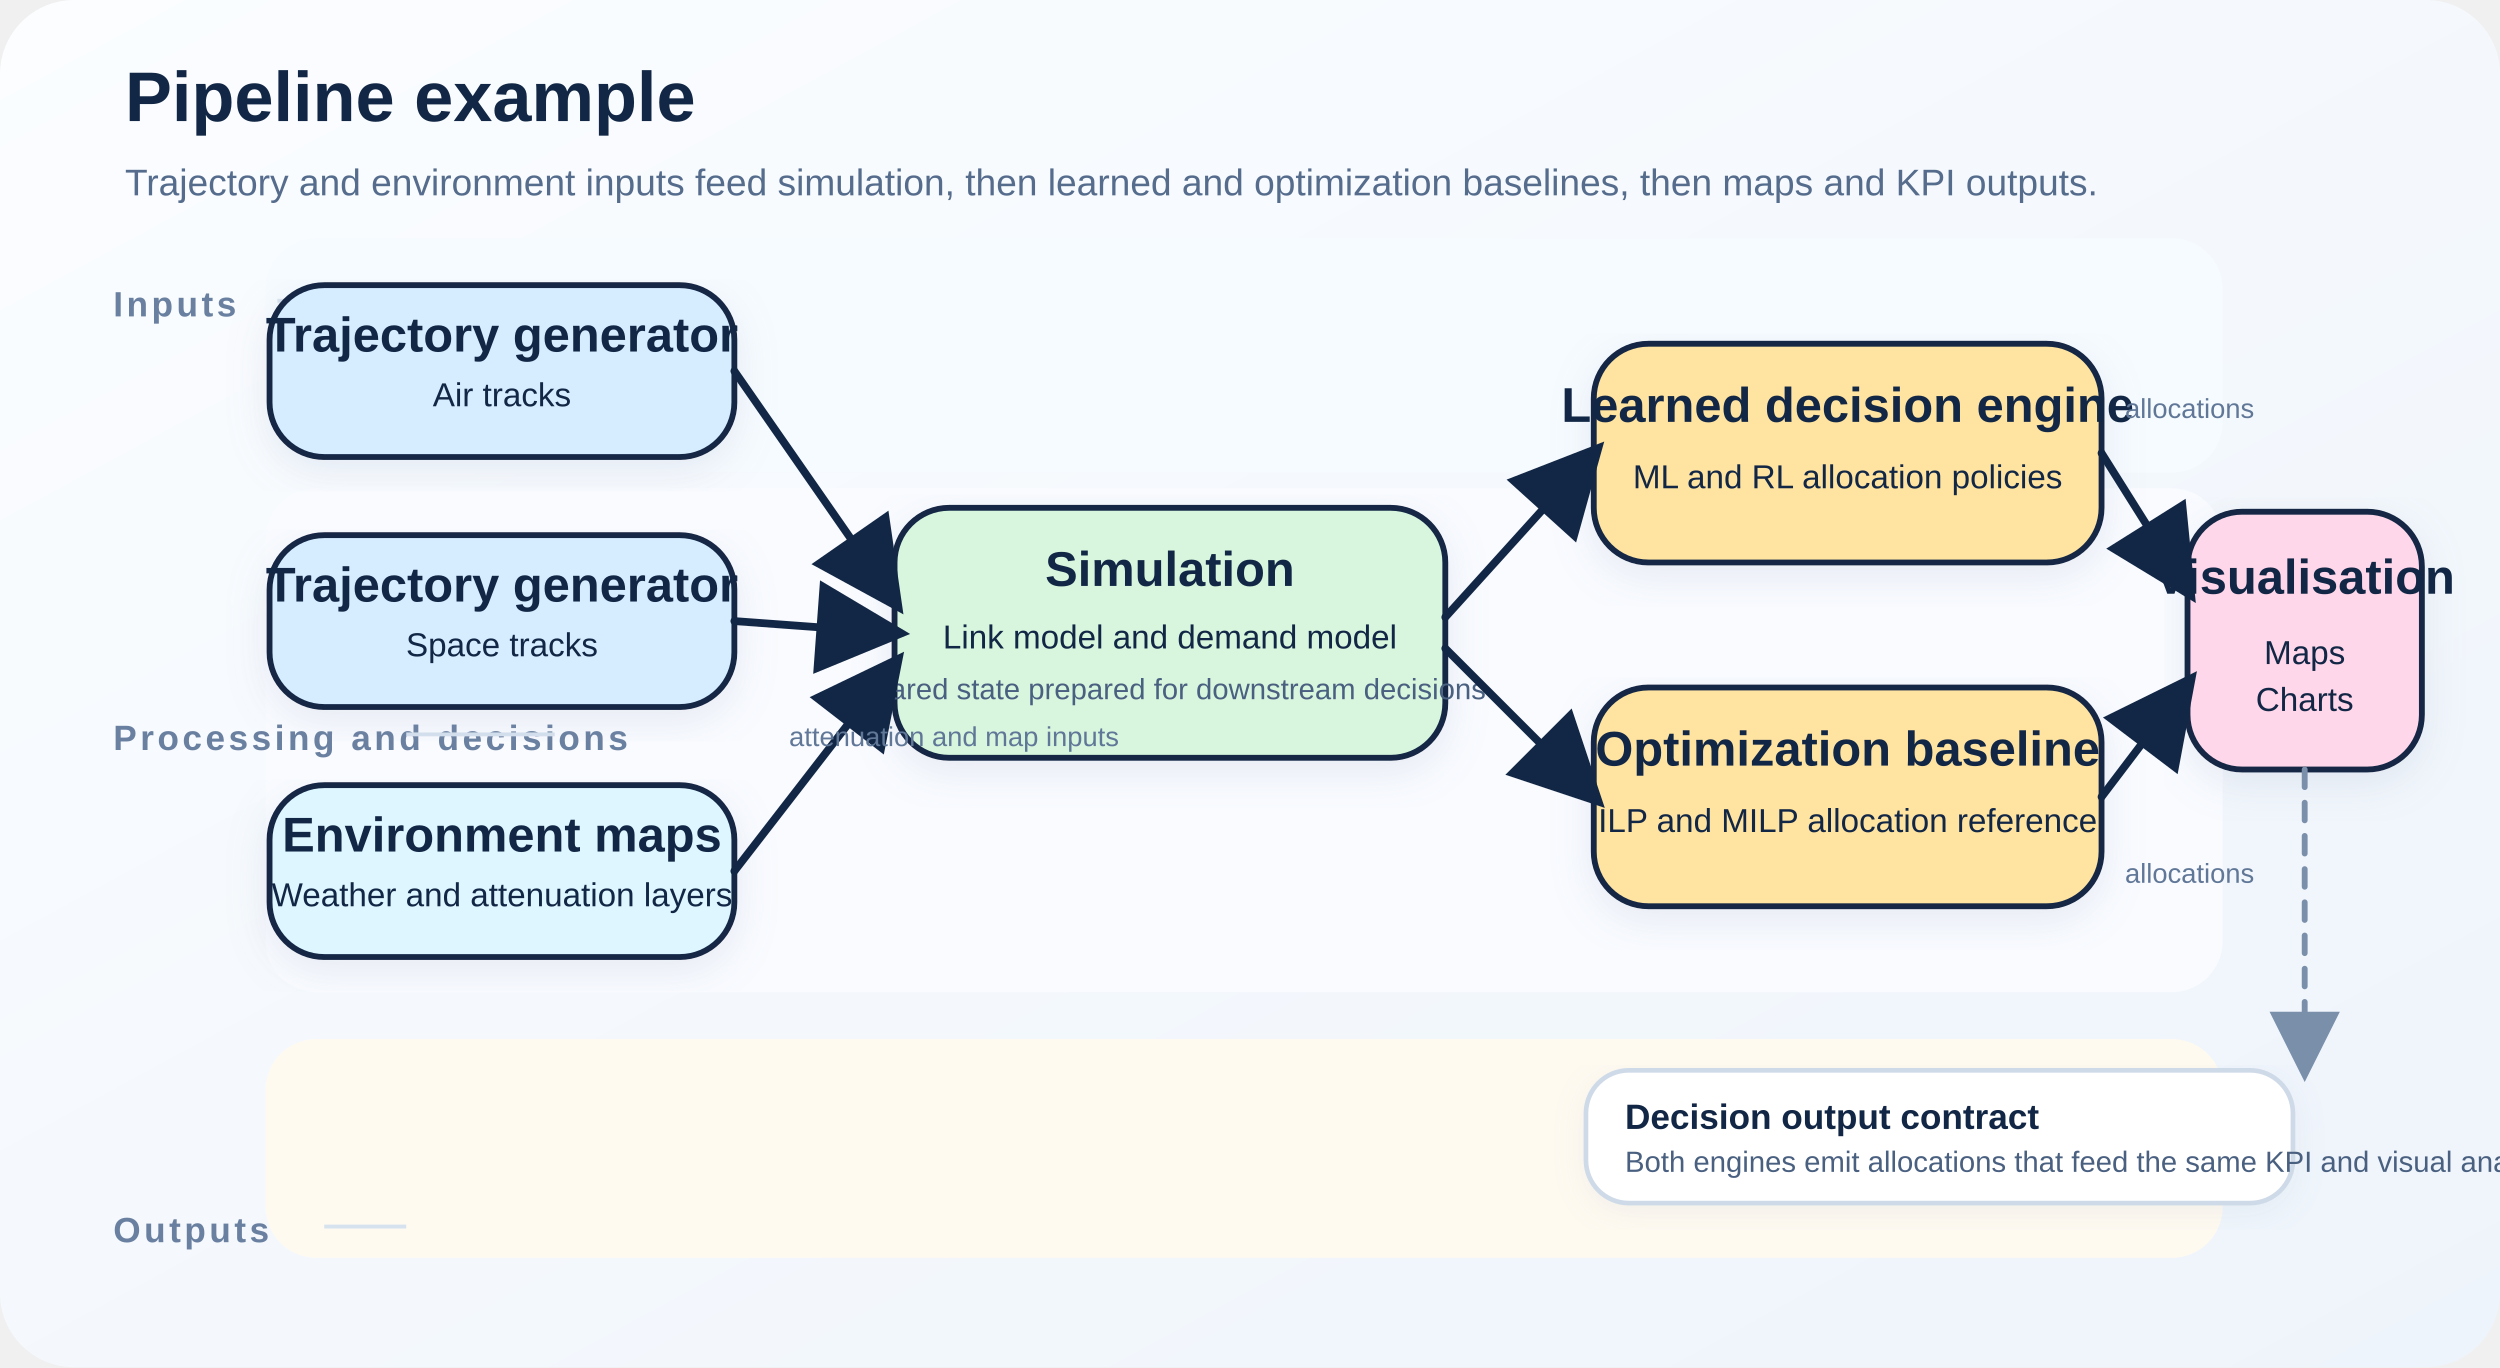
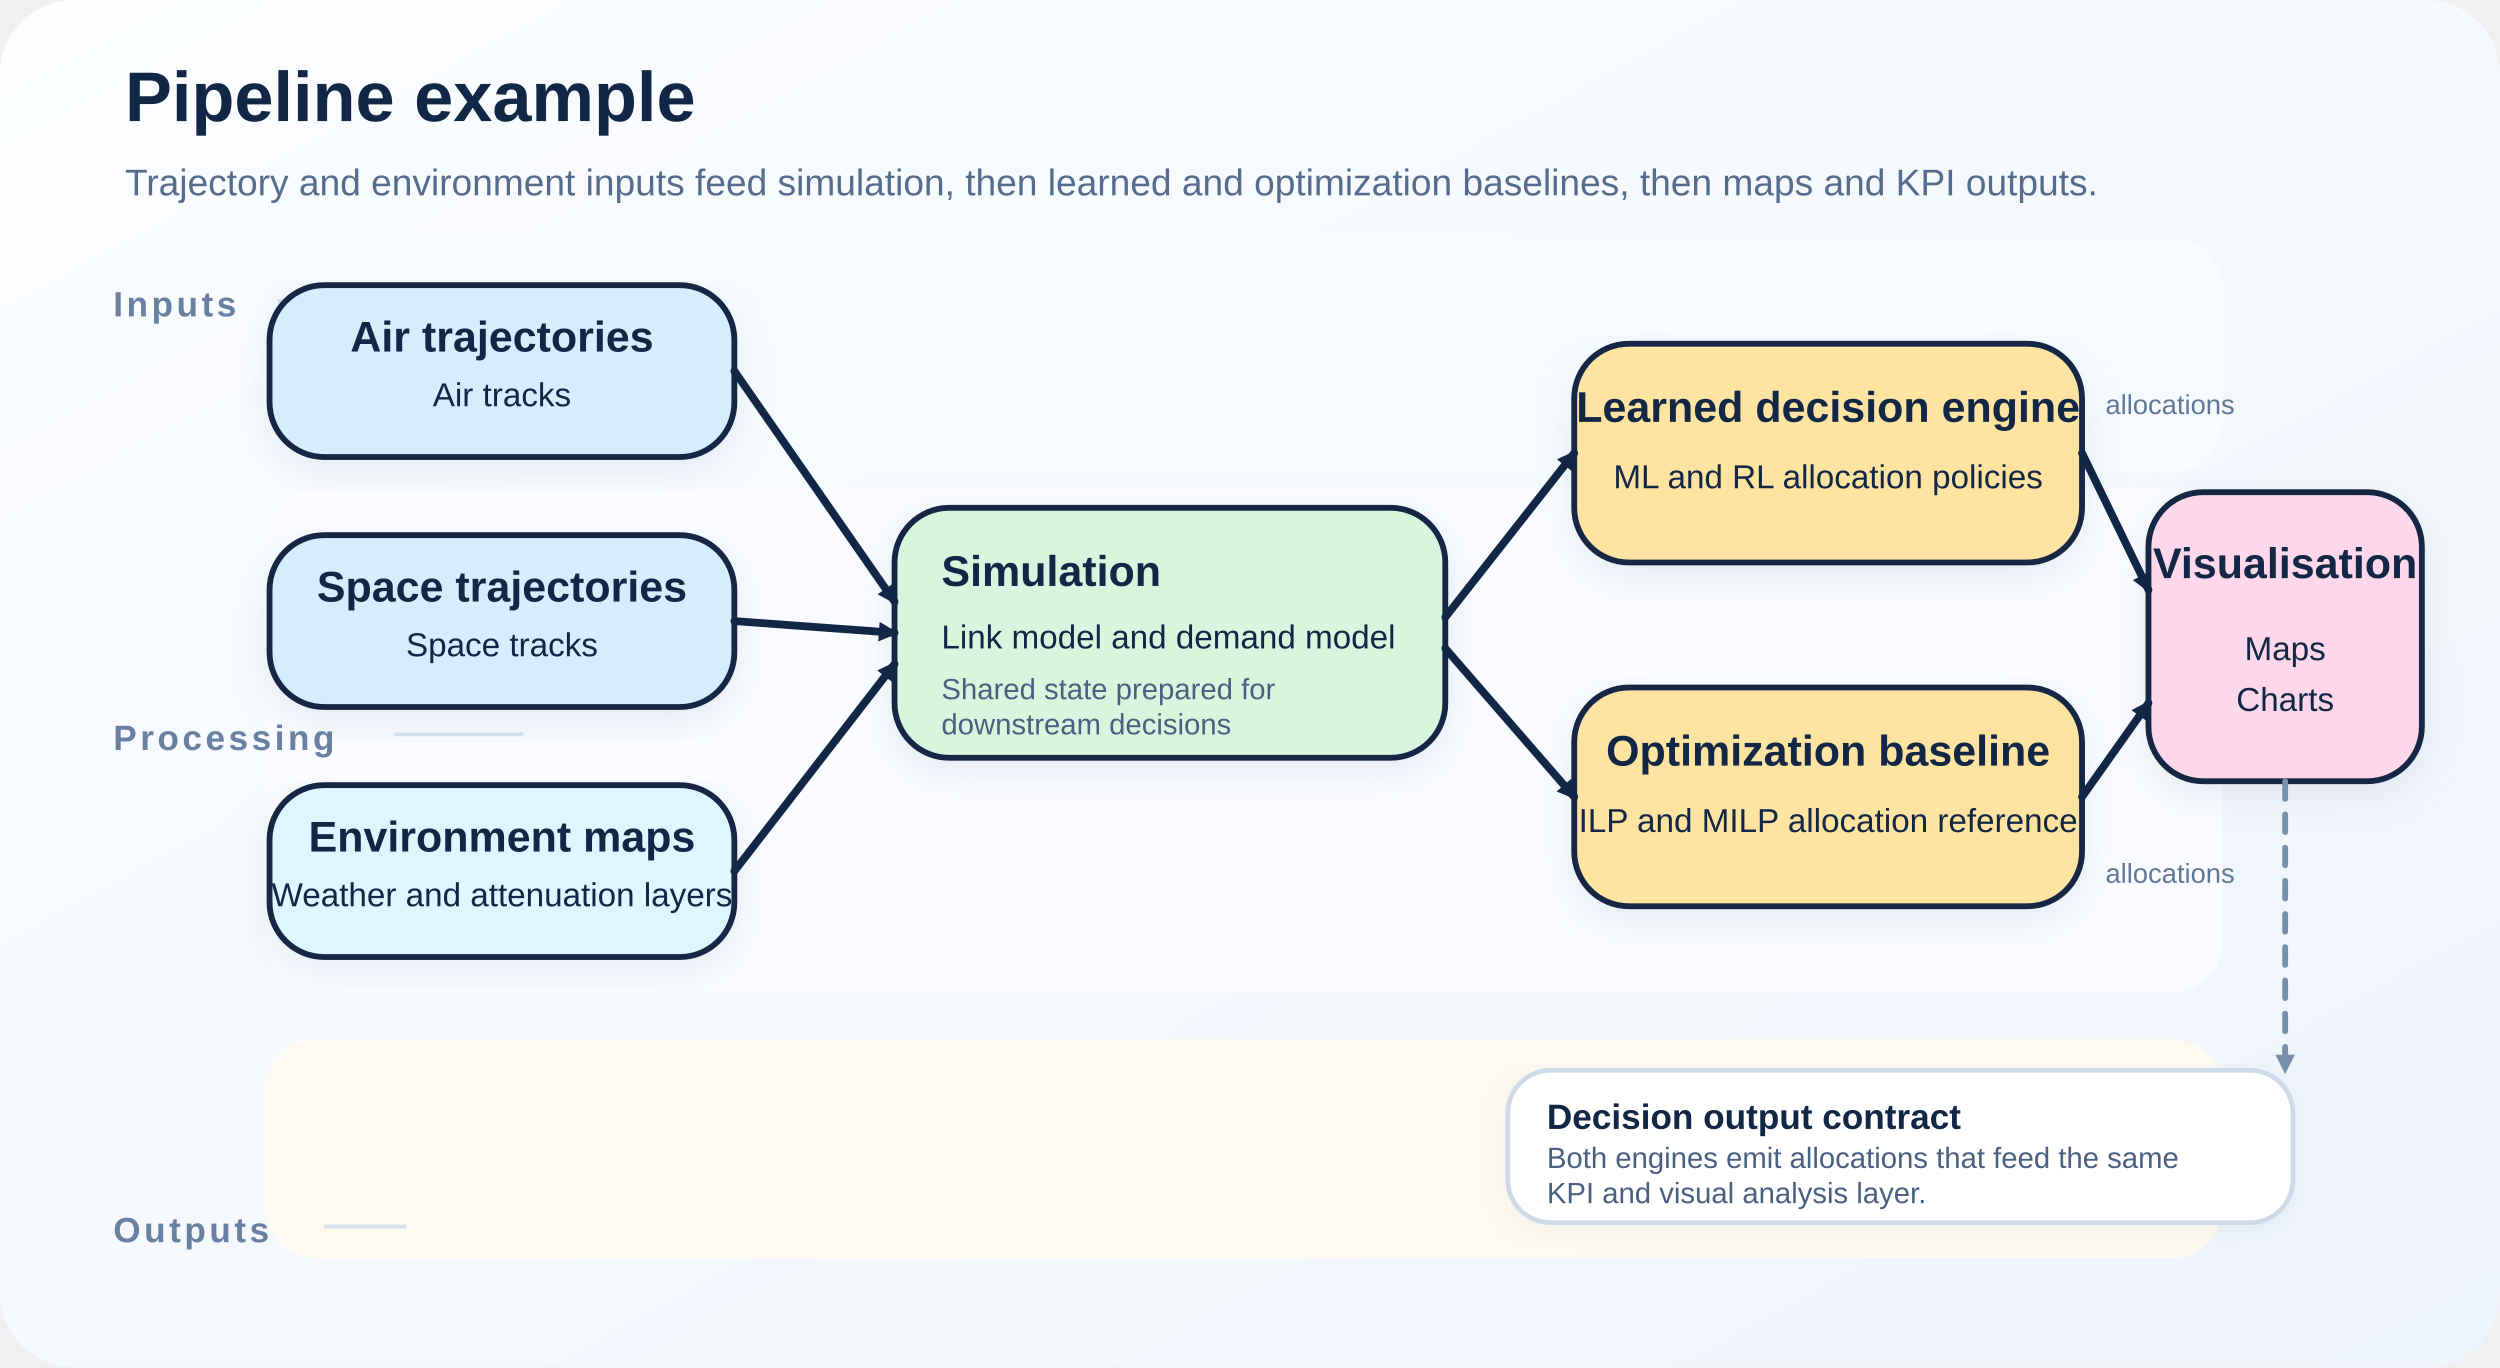
<svg xmlns="http://www.w3.org/2000/svg" width="1280" height="700" viewBox="0 0 1280 700" role="img" aria-labelledby="title desc">
  <defs>
    <style>
      text {
-         font-family: "Aptos", "Segoe UI", "Helvetica Neue", Arial, sans-serif;
+         font-family: Arial, Helvetica, sans-serif;
        fill: #122745;
      }
      .title {
        font-size: 36px;
        font-weight: 700;
      }
      .subtitle {
        font-size: 19px;
        fill: #556c8c;
      }
      .lane {
        font-size: 18px;
        font-weight: 700;
        letter-spacing: 0.1em;
        text-transform: uppercase;
        fill: #6a80a0;
      }
      .lane-rule {
        stroke: #d7e2ef;
        stroke-width: 2;
      }
      .card {
        stroke: #122745;
        stroke-width: 3;
        rx: 28;
        ry: 28;
        filter: url(#shadow);
      }
      .card-title {
-         font-size: 25px;
+         font-size: 22px;
        font-weight: 700;
      }
      .card-body {
        font-size: 17px;
      }
      .card-note {
        font-size: 15px;
        fill: #4a6080;
      }
      .label {
        font-size: 14px;
        fill: #607797;
      }
      .callout {
        stroke: #cfdae8;
        stroke-width: 2.4;
        rx: 22;
        ry: 22;
        filter: url(#shadow-soft);
      }
      .callout-title {
        font-size: 18px;
        font-weight: 700;
      }
      .callout-body {
        font-size: 15px;
        fill: #4a6080;
      }
      .arrow {
        stroke: #122745;
        stroke-width: 4;
        stroke-linecap: round;
      }
      .arrow-soft {
        stroke: #7a8faa;
        stroke-width: 3;
        stroke-linecap: round;
        stroke-dasharray: 9 8;
      }
    </style>
-     <marker id="arrowhead-pipe" markerWidth="12" markerHeight="12" refX="10" refY="6" orient="auto">
-       <path d="M 0 0 L 12 6 L 0 12 z" fill="#122745" />
+     <marker id="arrowhead-pipe" markerWidth="10" markerHeight="10" refX="8" refY="5" orient="auto" markerUnits="userSpaceOnUse">
+       <path d="M 0 0 L 10 5 L 0 10 z" fill="#122745" />
    </marker>
-     <marker id="arrowhead-pipe-soft" markerWidth="12" markerHeight="12" refX="10" refY="6" orient="auto">
-       <path d="M 0 0 L 12 6 L 0 12 z" fill="#7a8faa" />
+     <marker id="arrowhead-pipe-soft" markerWidth="10" markerHeight="10" refX="8" refY="5" orient="auto" markerUnits="userSpaceOnUse">
+       <path d="M 0 0 L 10 5 L 0 10 z" fill="#7a8faa" />
    </marker>
    <linearGradient id="pipe-bg" x1="0%" y1="0%" x2="100%" y2="100%">
      <stop offset="0%" stop-color="#fbfdff" />
      <stop offset="100%" stop-color="#eef4fb" />
    </linearGradient>
    <filter id="shadow" x="-10%" y="-10%" width="130%" height="130%">
      <feDropShadow dx="0" dy="6" stdDeviation="10" flood-color="#90a5c1" flood-opacity="0.18" />
    </filter>
    <filter id="shadow-soft" x="-10%" y="-10%" width="130%" height="130%">
      <feDropShadow dx="0" dy="4" stdDeviation="8" flood-color="#90a5c1" flood-opacity="0.12" />
    </filter>
  </defs>
  <rect width="1280" height="700" fill="url(#pipe-bg)" rx="38" ry="38" />
  <rect x="136" y="122" width="1002" height="120" fill="#f6fbff" rx="26" ry="26" />
  <rect x="136" y="250" width="1002" height="258" fill="#f9fbff" rx="26" ry="26" />
  <rect x="136" y="532" width="1002" height="112" fill="#fffaf0" rx="26" ry="26" />
  <g transform="translate(64,62)">
    <text class="title" x="0" y="0">Pipeline example</text>
    <text class="subtitle" x="0" y="38">Trajectory and environment inputs feed simulation, then learned and optimization baselines, then maps and KPI outputs.</text>
  </g>
  <g transform="translate(58,132)">
    <text class="lane" x="0" y="30">Inputs</text>
    <line class="lane-rule" x1="84" y1="22" x2="150" y2="22" />
-     <text class="lane" x="0" y="252">Processing and decisions</text>
-     <line class="lane-rule" x1="226" y1="244" x2="150" y2="244" />
+     <text class="lane" x="0" y="252">Processing</text>
+     <line class="lane-rule" x1="144" y1="244" x2="210" y2="244" />
    <text class="lane" x="0" y="504">Outputs</text>
    <line class="lane-rule" x1="108" y1="496" x2="150" y2="496" />
  </g>
  <g transform="translate(138,146)">
    <rect class="card" width="238" height="88" fill="#d6ecff" />
-     <text class="card-title" x="119" y="34" text-anchor="middle">Trajectory generator</text>
+     <text class="card-title" x="119" y="34" text-anchor="middle">Air trajectories</text>
    <text class="card-body" x="119" y="62" text-anchor="middle">Air tracks</text>
  </g>
  <g transform="translate(138,274)">
    <rect class="card" width="238" height="88" fill="#d6ecff" />
-     <text class="card-title" x="119" y="34" text-anchor="middle">Trajectory generator</text>
+     <text class="card-title" x="119" y="34" text-anchor="middle">Space trajectories</text>
    <text class="card-body" x="119" y="62" text-anchor="middle">Space tracks</text>
  </g>
  <g transform="translate(138,402)">
    <rect class="card" width="238" height="88" fill="#def6ff" />
    <text class="card-title" x="119" y="34" text-anchor="middle">Environment maps</text>
    <text class="card-body" x="119" y="62" text-anchor="middle">Weather and attenuation layers</text>
  </g>
  <g transform="translate(458,260)">
    <rect class="card" width="282" height="128" fill="#d8f6de" />
-     <text class="card-title" x="141" y="40" text-anchor="middle">Simulation</text>
-     <text class="card-body" x="141" y="72" text-anchor="middle">Link model and demand model</text>
-     <text class="card-note" x="141" y="98" text-anchor="middle">Shared state prepared for downstream decisions</text>
+     <text class="card-title" x="24" y="40">Simulation</text>
+     <text class="card-body" x="24" y="72">Link model and demand model</text>
+     <text class="card-note" x="24" y="98">
+       <tspan x="24" dy="0">Shared state prepared for</tspan>
+       <tspan x="24" dy="18">downstream decisions</tspan>
+     </text>
  </g>
-   <g transform="translate(816,176)">
+   <g transform="translate(806,176)">
    <rect class="card" width="260" height="112" fill="#ffe3a1" />
    <text class="card-title" x="130" y="40" text-anchor="middle">Learned decision engine</text>
    <text class="card-body" x="130" y="74" text-anchor="middle">ML and RL allocation policies</text>
  </g>
-   <g transform="translate(816,352)">
+   <g transform="translate(806,352)">
    <rect class="card" width="260" height="112" fill="#ffe3a1" />
    <text class="card-title" x="130" y="40" text-anchor="middle">Optimization baseline</text>
    <text class="card-body" x="130" y="74" text-anchor="middle">ILP and MILP allocation reference</text>
  </g>
-   <g transform="translate(1120,262)">
-     <rect class="card" width="120" height="132" fill="#ffd7ea" />
-     <text class="card-title" x="60" y="42" text-anchor="middle">Visualisation</text>
-     <text class="card-body" x="60" y="78" text-anchor="middle">Maps</text>
-     <text class="card-body" x="60" y="102" text-anchor="middle">Charts</text>
+   <g transform="translate(1100,252)">
+     <rect class="card" width="140" height="148" fill="#ffd7ea" />
+     <text class="card-title" x="70" y="44" text-anchor="middle">Visualisation</text>
+     <text class="card-body" x="70" y="86" text-anchor="middle">Maps</text>
+     <text class="card-body" x="70" y="112" text-anchor="middle">Charts</text>
  </g>
-   <g transform="translate(812,548)">
-     <rect class="callout" width="362" height="68" fill="#ffffff" />
+   <g transform="translate(772,548)">
+     <rect class="callout" width="402" height="78" fill="#ffffff" />
    <text class="callout-title" x="20" y="30">Decision output contract</text>
-     <text class="callout-body" x="20" y="52">Both engines emit allocations that feed the same KPI and visual analysis layer.</text>
+     <text class="callout-body" x="20" y="50">
+       <tspan x="20" dy="0">Both engines emit allocations that feed the same</tspan>
+       <tspan x="20" dy="18">KPI and visual analysis layer.</tspan>
+     </text>
  </g>
  <line class="arrow" x1="376" y1="190" x2="458" y2="308" marker-end="url(#arrowhead-pipe)" />
  <line class="arrow" x1="376" y1="318" x2="458" y2="324" marker-end="url(#arrowhead-pipe)" />
  <line class="arrow" x1="376" y1="446" x2="458" y2="340" marker-end="url(#arrowhead-pipe)" />
-   <line class="arrow" x1="740" y1="316" x2="816" y2="232" marker-end="url(#arrowhead-pipe)" />
-   <line class="arrow" x1="740" y1="332" x2="816" y2="408" marker-end="url(#arrowhead-pipe)" />
-   <line class="arrow" x1="1076" y1="232" x2="1120" y2="302" marker-end="url(#arrowhead-pipe)" />
-   <line class="arrow" x1="1076" y1="408" x2="1120" y2="350" marker-end="url(#arrowhead-pipe)" />
-   <text class="label" x="404" y="382">attenuation and map inputs</text>
-   <text class="label" x="1088" y="214">allocations</text>
-   <text class="label" x="1088" y="452">allocations</text>
-   <line class="arrow-soft" x1="1180" y1="394" x2="1180" y2="548" marker-end="url(#arrowhead-pipe-soft)" />
+   <line class="arrow" x1="740" y1="316" x2="806" y2="232" marker-end="url(#arrowhead-pipe)" />
+   <line class="arrow" x1="740" y1="332" x2="806" y2="408" marker-end="url(#arrowhead-pipe)" />
+   <line class="arrow" x1="1066" y1="232" x2="1100" y2="302" marker-end="url(#arrowhead-pipe)" />
+   <line class="arrow" x1="1066" y1="408" x2="1100" y2="360" marker-end="url(#arrowhead-pipe)" />
+   <text class="label" x="1078" y="212">allocations</text>
+   <text class="label" x="1078" y="452">allocations</text>
+   <line class="arrow-soft" x1="1170" y1="400" x2="1170" y2="548" marker-end="url(#arrowhead-pipe-soft)" />
</svg>
